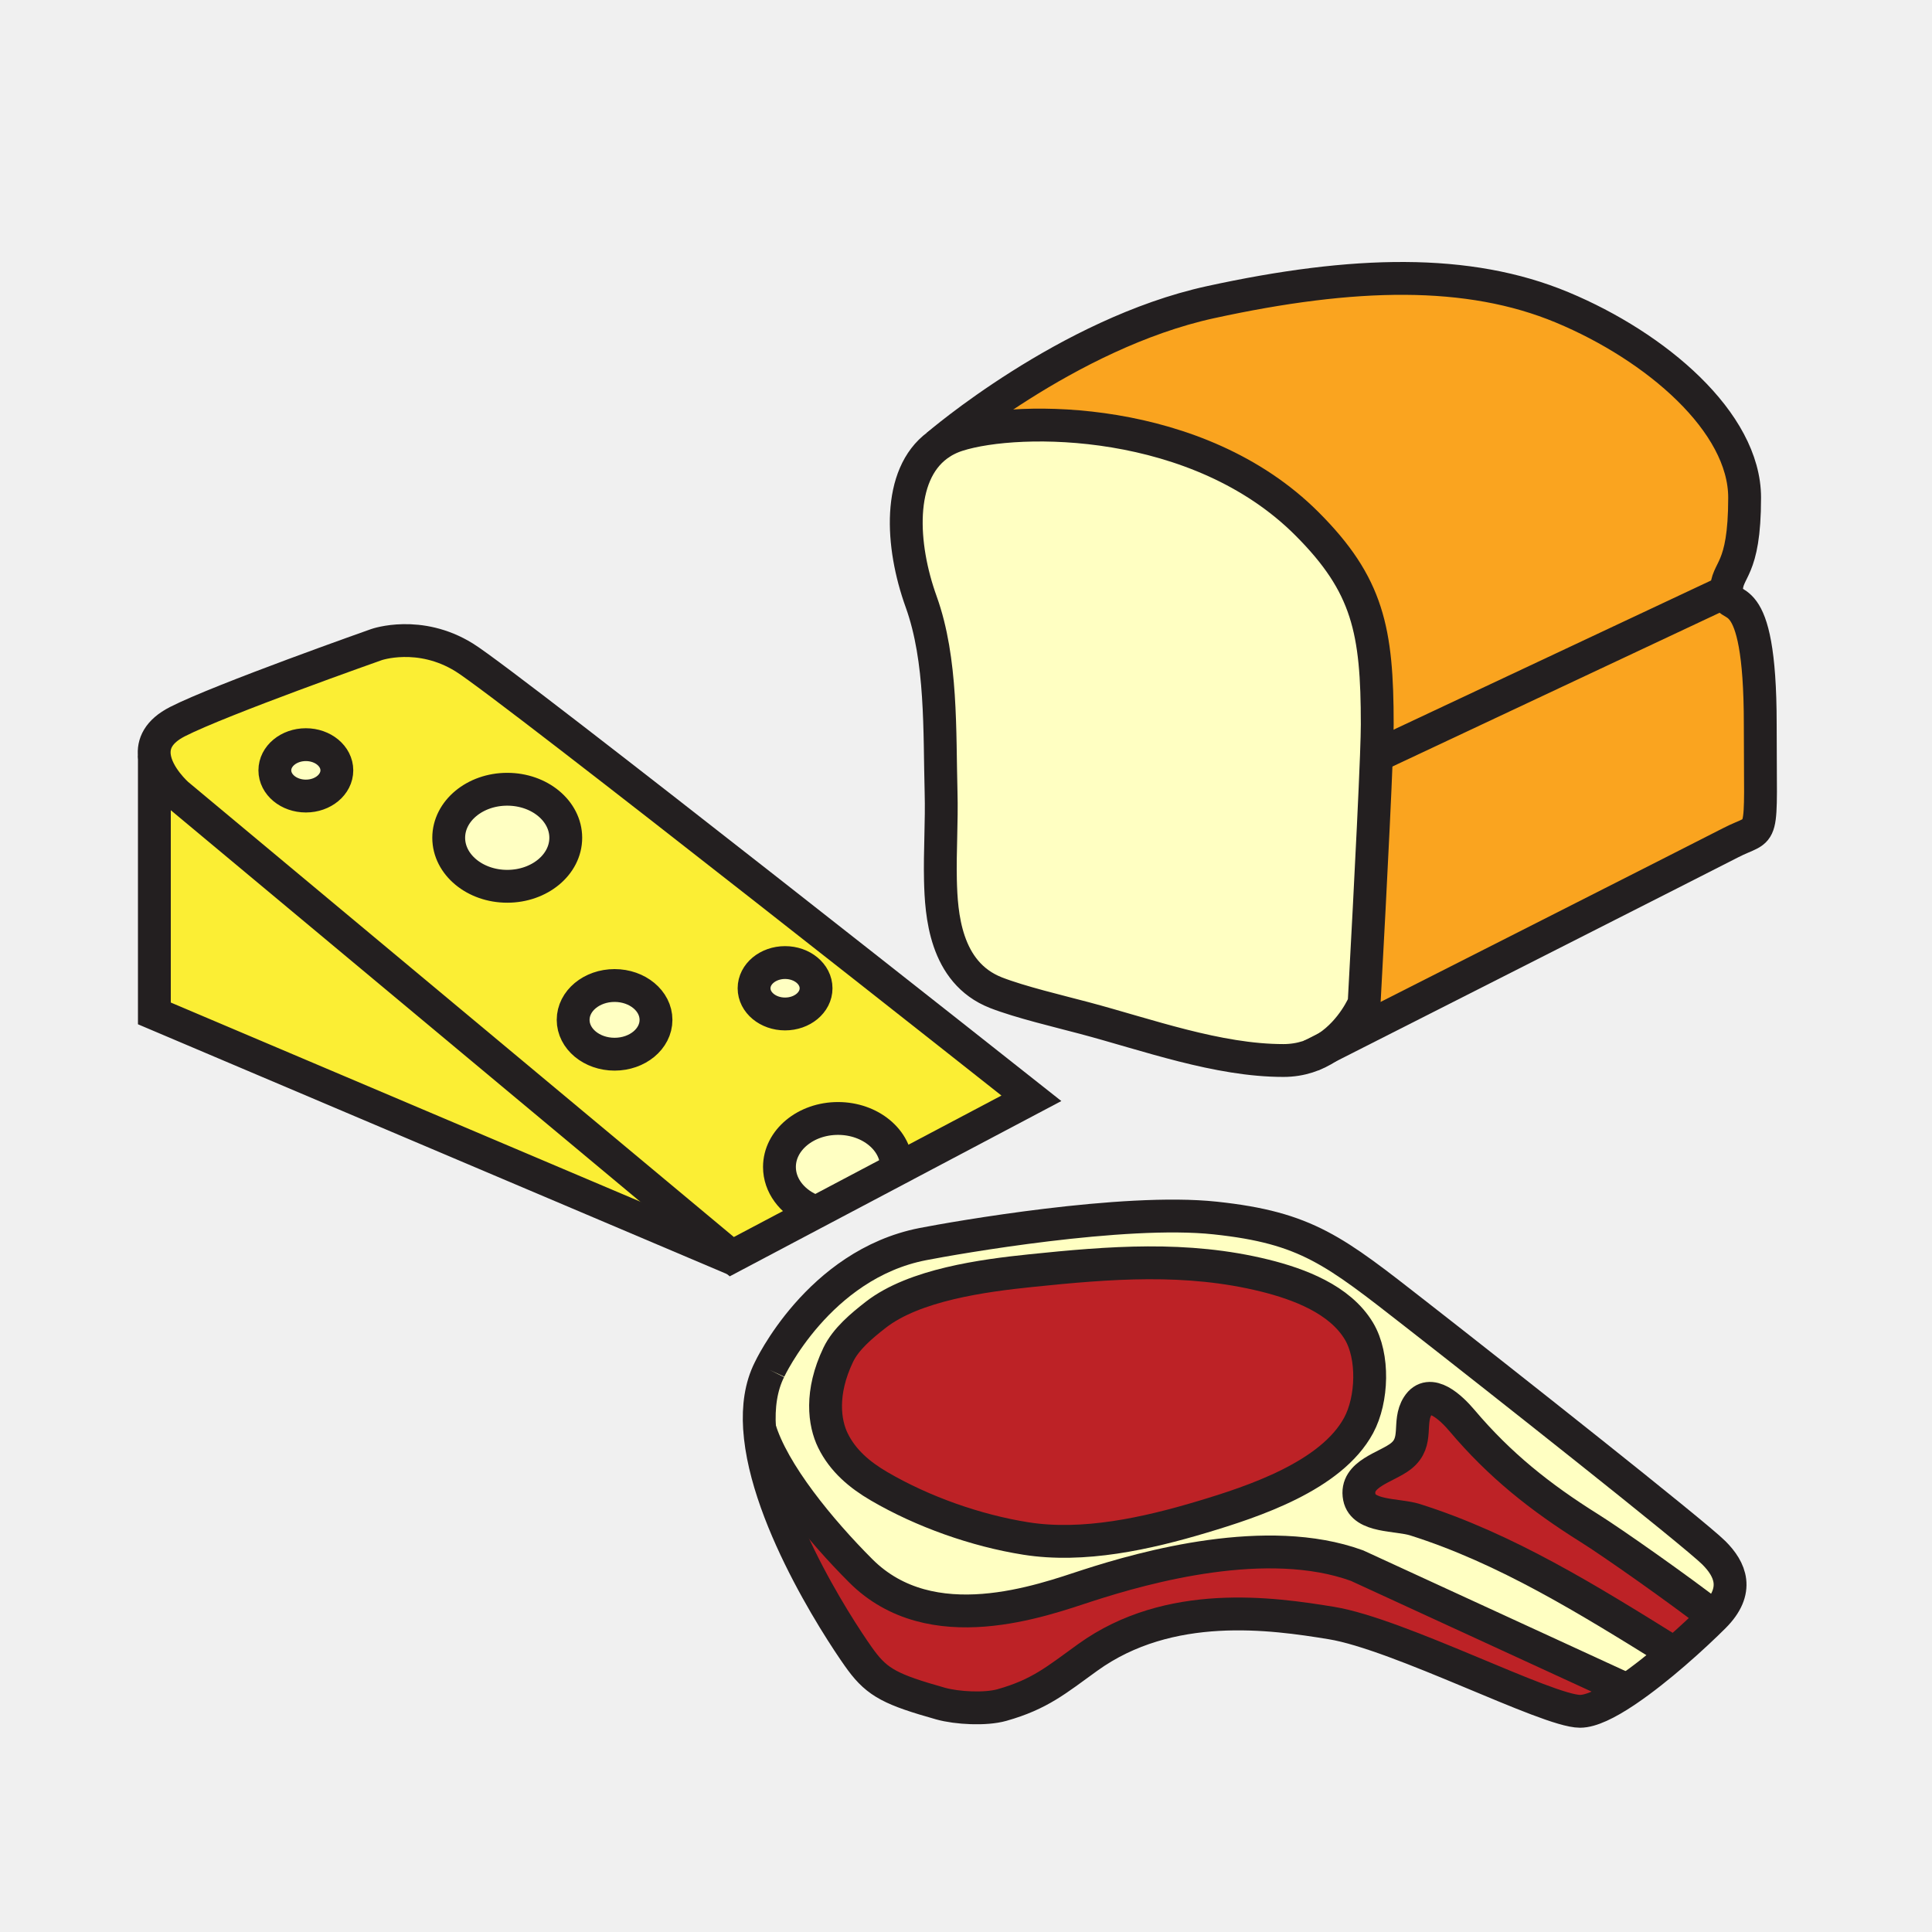
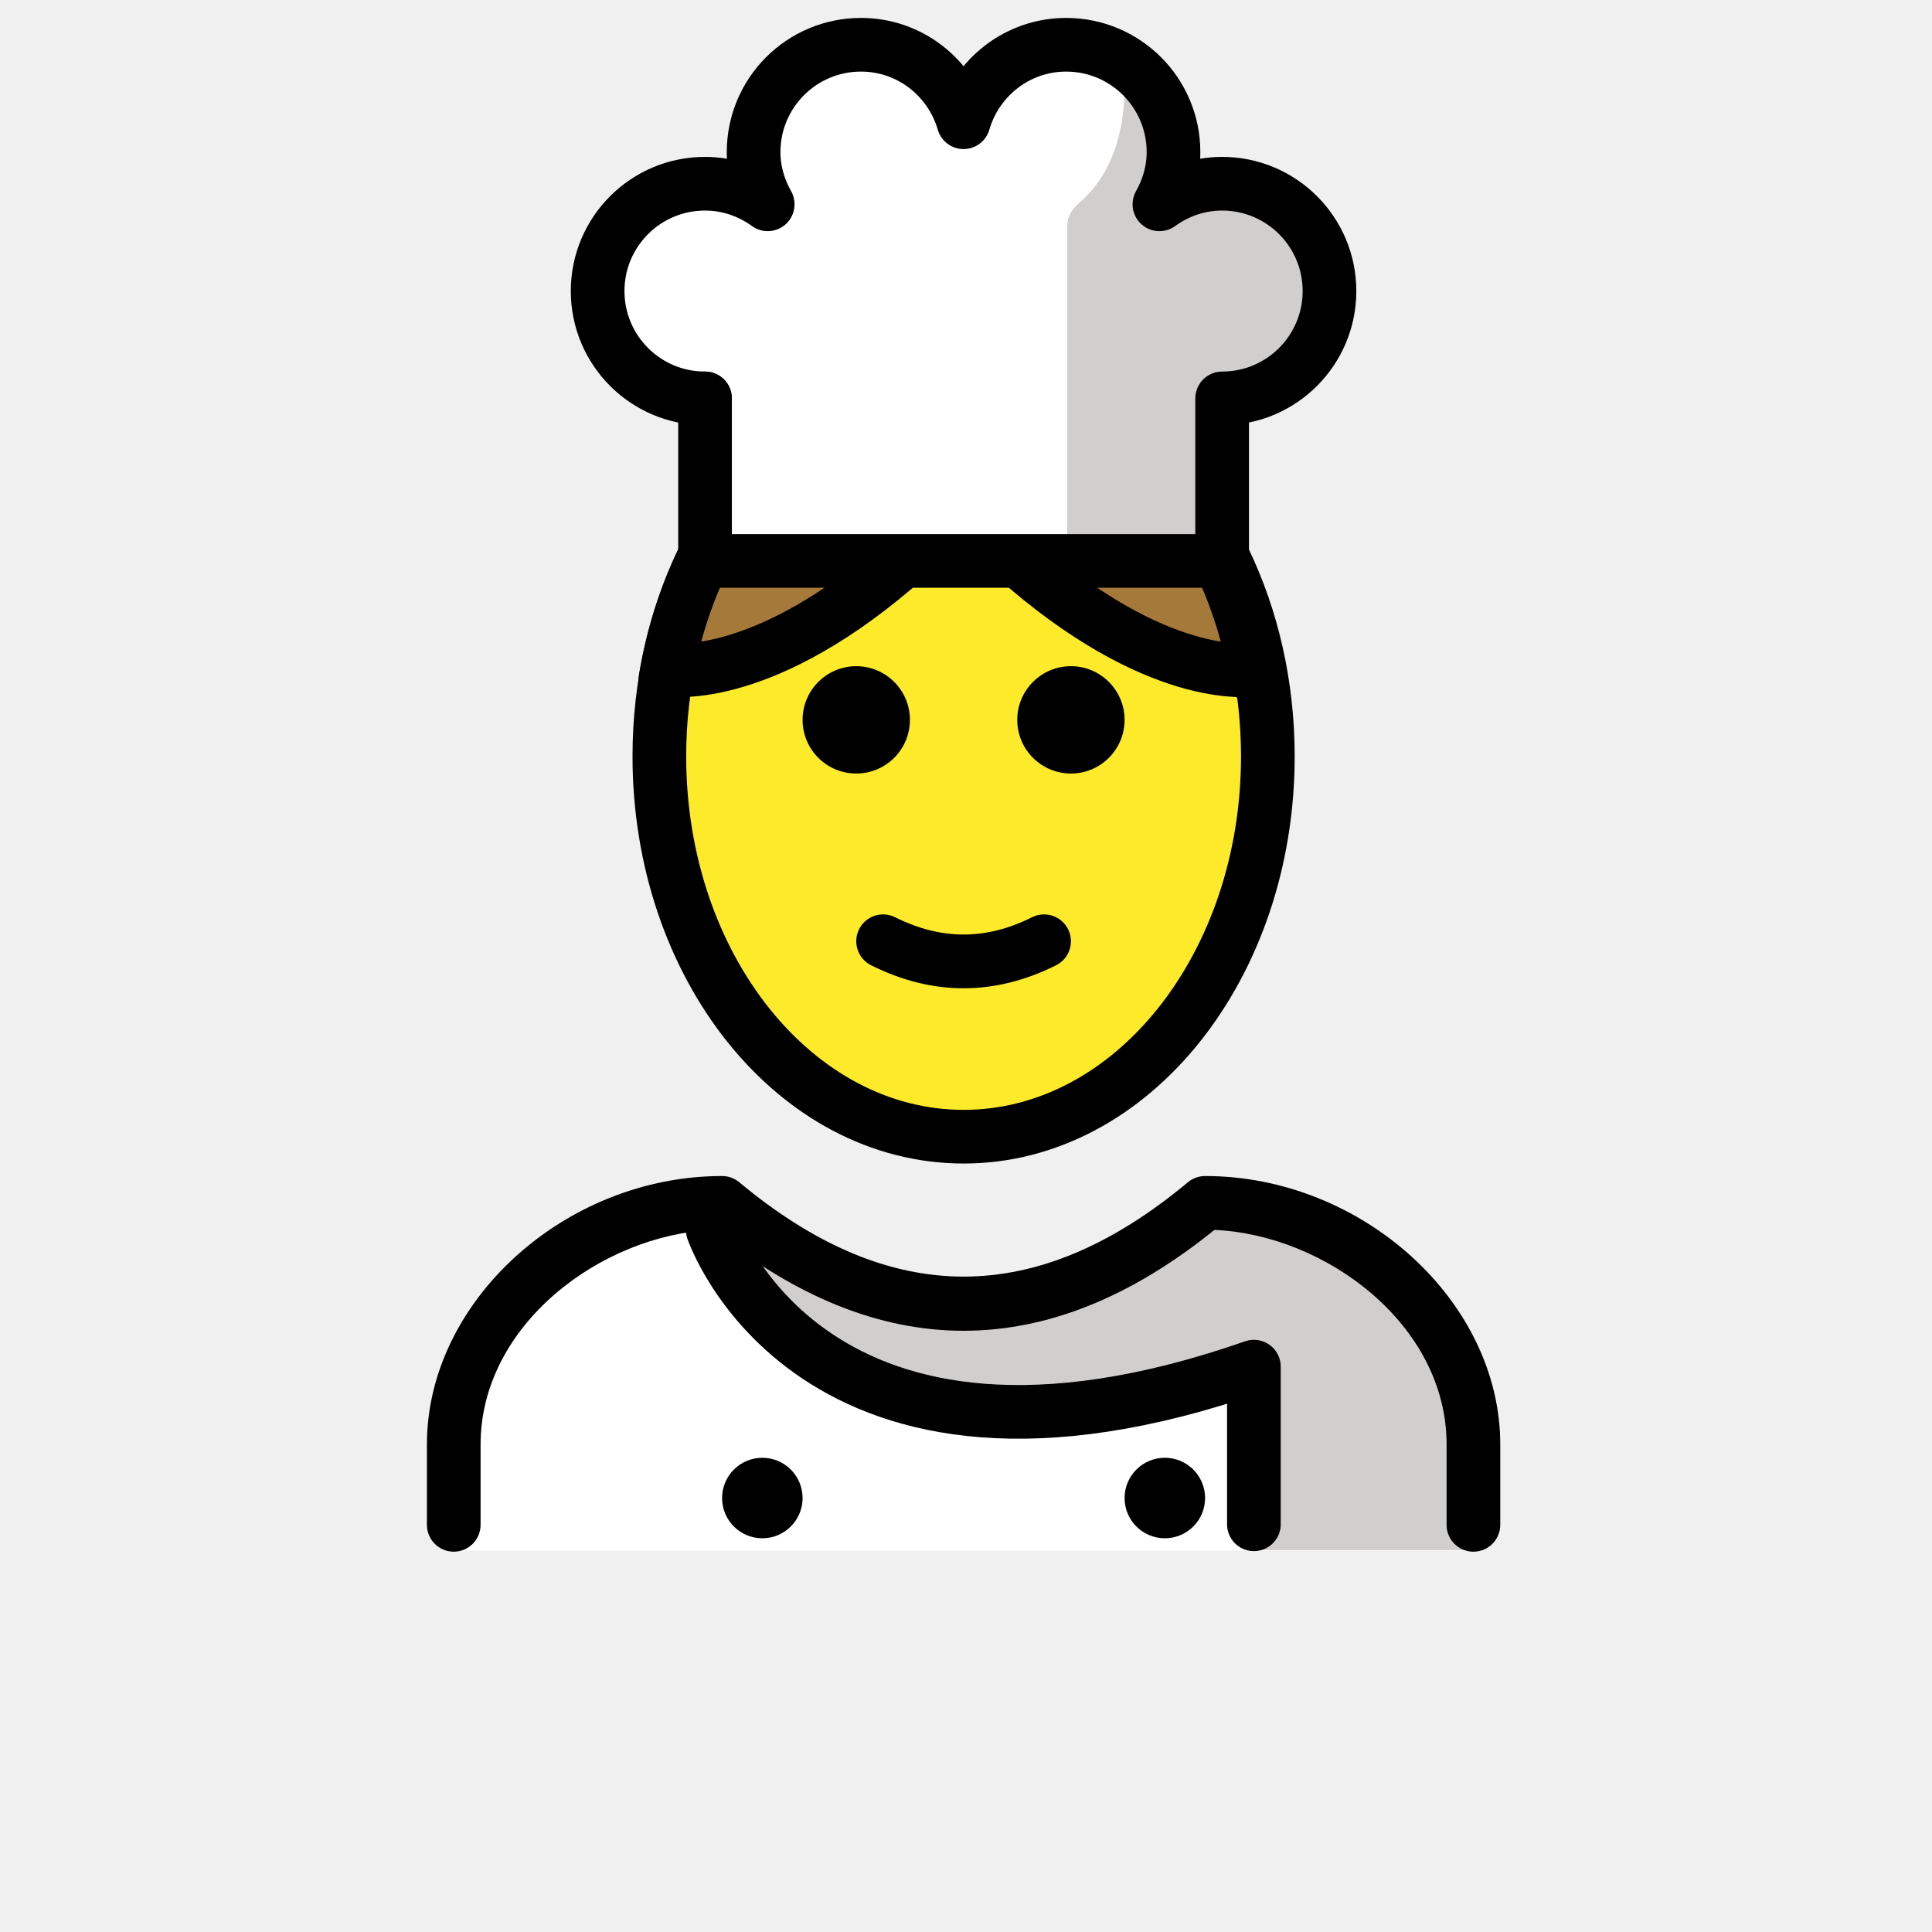
- <svg xmlns="http://www.w3.org/2000/svg" width="850.394" height="850.394" viewBox="0 0 850.394 850.394" overflow="visible">
-   <path d="M774.796 318.82c0 53.906 2.292 44.159-13.175 52.192-8.879 4.595-144.599 73.368-177.39 89.991 11.306-7.455 16.21-19.452 16.21-19.452s4.14-74.927 5.41-108.978l.278.01 153.768-72.263c0 10.335 14.899-6.887 14.899 58.5z" fill="#faa41f" />
-   <path d="M754.414 683.522c7.187 7.196 11.513 16.54 0 28.032-15.342-11.936-44.788-32.647-54.711-38.853-21.878-13.701-39.564-27.784-56.208-47.453-4.636-5.492-14.196-14.712-19.431-6.474-4.626 7.27.578 15.797-7.341 22.105-6.351 5.08-20.434 7.682-18.399 18.12 1.734 8.91 16.736 7.465 24.521 9.922 39.946 12.638 76.053 35.053 113.563 58.397l.423.495c-6.504 5.606-13.722 11.409-20.566 16.045l-118.973-54.742c-39.544-14.372-92.985.506-118.498 8.756-20.112 6.535-68.793 24.655-99.923-6.463-17.707-17.718-38.697-43.075-44.541-62.744-.011-.011-.011-.021-.011-.021-.588-9.447.599-18.244 4.336-25.719 0 0 21.486-46.317 67.535-55.32 14.104-2.747 88.432-15.818 128.709-11.481 40.246 4.295 52.48 14.361 88.421 42.414 35.951 28.034 122.721 96.591 131.094 104.984zm-156.399-56.115c6.133-11.347 6.804-30.417.134-41.516-8.404-14.011-26.452-20.712-41.495-24.439-34.402-8.497-68.309-5.74-102.989-2.157-20.846 2.157-51.16 6.185-68.165 19.41-6.153 4.791-13.185 10.624-16.541 17.635-7.981 16.695-6.112 30.015-2.333 37.717 4.377 8.941 11.801 15.178 20.34 20.154 19.163 11.202 42.642 19.503 64.54 22.973 25.327 4.036 53.225-2.158 77.674-9.489 22.311-6.68 56.775-17.976 68.835-40.288z" fill="#ffffc2" />
-   <path d="M736.408 727.32c-37.51-23.345-73.616-45.76-113.563-58.397-7.785-2.457-22.787-1.012-24.521-9.922-2.034-10.438 12.049-13.04 18.399-18.12 7.919-6.309 2.715-14.836 7.341-22.105 5.234-8.238 14.795.981 19.431 6.474 16.644 19.669 34.33 33.752 56.208 47.453 9.923 6.205 39.369 26.917 54.711 38.853-3.902 3.902-10.283 9.963-17.583 16.261l-.423-.497zM716.265 743.86c-.382.269-.765.526-1.146.774-7.65 5.101-14.743 8.621-19.647 8.621-14.383 0-79.708-34.02-109.516-38.872-25.956-4.244-71.199-10.77-107.161 15.136-13.824 9.964-21.072 16.251-37.758 20.97-7.186 2.034-19.751 1.404-27.04-.641-21.476-6.061-27.64-9.106-34.918-18.904-5.193-6.97-42.136-60.771-44.748-102.277 5.844 19.669 26.834 45.026 44.541 62.744 31.129 31.118 79.811 12.998 99.923 6.463 25.513-8.25 78.954-23.128 118.498-8.756l118.972 54.742z" fill="#bd2226" />
-   <path d="M584.231 461.003c-5.101 3.355-11.492 5.792-19.328 5.792-28.931 0-59.946-11.347-87.616-18.698-10.841-2.891-28.331-7.011-38.945-11.171-22.549-8.869-24.036-34.877-24.397-49.446-.299-12.772.64-25.874.279-38.77-.723-26.886.485-58.129-8.745-83.796-9.034-25.048-10.593-55.795 7.124-68.887 2.561-1.9 5.524-3.428 8.931-4.512 26.968-8.601 105.809-8.89 153.694 38.986 26.958 26.948 30.985 47.04 30.985 88.318 0 2.809-.135 7.609-.361 13.753-1.271 34.051-5.41 108.978-5.41 108.978s-4.905 11.998-16.211 19.453z" fill="#ffffc2" />
-   <path d="M598.148 585.892c6.67 11.099 5.999 30.169-.134 41.516-12.06 22.312-46.523 33.607-68.835 40.287-24.449 7.331-52.347 13.525-77.674 9.489-21.898-3.47-45.377-11.771-64.54-22.973-8.539-4.977-15.962-11.213-20.34-20.154-3.779-7.702-5.648-21.021 2.333-37.717 3.356-7.011 10.387-12.844 16.541-17.635 17.005-13.226 47.319-17.253 68.165-19.41 34.681-3.583 68.587-6.34 102.989 2.157 15.043 3.728 33.091 10.429 41.495 24.44z" fill="#bd2226" />
-   <path d="M412.592 196.017s57.106-49.229 120.19-63.002c63.095-13.763 113.563-14.919 154.841 2.292 41.3 17.211 80.296 50.458 80.296 83.734 0 33.256-8.021 30.964-8.021 41.278L606.13 332.583l-.278-.01c.227-6.144.361-10.944.361-13.753 0-41.278-4.027-61.37-30.985-88.318-47.886-47.876-126.727-47.587-153.694-38.986-3.407 1.084-6.371 2.612-8.931 4.512l-.011-.011z" fill="#faa41f" />
-   <path d="M395.102 514.547v.011l-37.593 19.864-1.084-2.055c-7.95-3.623-13.339-10.654-13.339-18.708 0-11.791 11.533-21.352 25.771-21.352 14.228 0 25.771 9.561 25.771 21.352l.474.888zM345.553 423.679c7.537 0 13.649 5.069 13.649 11.326 0 6.246-6.112 11.306-13.649 11.306-7.526 0-13.639-5.06-13.639-11.306 0-6.257 6.112-11.326 13.639-11.326z" fill="#ffffc2" />
-   <path d="M322.105 553.142l-.258.599L67.95 446.063V332.738c1.001 8.89 10.17 16.933 10.17 16.933l243.985 203.471z" fill="#fbee34" />
-   <path d="M270.512 433.786c10.067 0 18.234 6.773 18.234 15.126 0 8.343-8.167 15.105-18.234 15.105-10.066 0-18.233-6.763-18.233-15.105 0-8.352 8.167-15.126 18.233-15.126z" fill="#ffffc2" />
-   <path d="M67.95 332.738c-.588-5.234 1.631-10.748 10.17-15.105 19.163-9.778 87.596-33.907 87.596-33.907s18.853-6.598 38.625 5.658c19.792 12.235 249.643 194.043 249.643 194.043l-58.882 31.119-.475-.888c0-11.791-11.543-21.352-25.771-21.352-14.238 0-25.771 9.561-25.771 21.352 0 8.054 5.389 15.085 13.339 18.708l1.084 2.055-35.403 18.72L78.12 349.67s-9.168-8.043-10.17-16.932zm155.316 14.661c-14.217 0-25.76 9.561-25.76 21.362 0 11.791 11.543 21.352 25.76 21.352 14.228 0 25.76-9.561 25.76-21.352 0-11.801-11.532-21.362-25.76-21.362zm135.936 87.606c0-6.257-6.112-11.326-13.649-11.326-7.526 0-13.639 5.069-13.639 11.326 0 6.246 6.112 11.306 13.639 11.306 7.537 0 13.649-5.06 13.649-11.306zm-70.456 13.907c0-8.353-8.167-15.126-18.234-15.126-10.066 0-18.233 6.773-18.233 15.126 0 8.343 8.167 15.105 18.233 15.105 10.067.001 18.234-6.762 18.234-15.105zM148.267 339.077c0-6.236-6.102-11.306-13.639-11.306s-13.649 5.07-13.649 11.306c0 6.247 6.112 11.316 13.649 11.316s13.639-5.069 13.639-11.316z" fill="#fbee34" />
-   <path d="M223.266 390.113c-14.217 0-25.76-9.561-25.76-21.352 0-11.801 11.543-21.362 25.76-21.362 14.228 0 25.76 9.561 25.76 21.362 0 11.791-11.532 21.352-25.76 21.352zM134.628 327.771c7.537 0 13.639 5.07 13.639 11.306 0 6.247-6.102 11.316-13.639 11.316s-13.649-5.069-13.649-11.316c0-6.236 6.112-11.306 13.649-11.306z" fill="#ffffc2" />
-   <g fill="none" stroke="#231f20" stroke-width="14.455">
-     <path d="M67.95 332.738c-.588-5.234 1.631-10.748 10.17-15.105 19.163-9.778 87.596-33.907 87.596-33.907s18.853-6.598 38.625 5.658c19.792 12.235 249.643 194.043 249.643 194.043l-58.882 31.119v.011l-37.593 19.864-35.403 18.72L78.12 349.67s-9.168-8.043-10.17-16.932z" />
-     <path d="M67.95 332.542v113.521L321.847 553.74l2.075.877M249.026 368.761c0 11.791-11.533 21.352-25.76 21.352-14.217 0-25.76-9.561-25.76-21.352 0-11.801 11.543-21.362 25.76-21.362 14.228 0 25.76 9.561 25.76 21.362zM356.425 532.367c-7.95-3.623-13.339-10.654-13.339-18.708 0-11.791 11.533-21.352 25.771-21.352 14.228 0 25.771 9.561 25.771 21.352M288.746 448.912c0 8.343-8.167 15.105-18.234 15.105-10.066 0-18.233-6.763-18.233-15.105 0-8.353 8.167-15.126 18.233-15.126 10.067 0 18.234 6.774 18.234 15.126zM359.202 435.005c0 6.246-6.112 11.306-13.649 11.306-7.526 0-13.639-5.06-13.639-11.306 0-6.257 6.112-11.326 13.639-11.326 7.537 0 13.649 5.069 13.649 11.326zM148.267 339.077c0 6.247-6.102 11.316-13.639 11.316s-13.649-5.069-13.649-11.316c0-6.236 6.112-11.306 13.649-11.306s13.639 5.07 13.639 11.306zM584.231 461.003c-5.101 3.355-11.492 5.792-19.328 5.792-28.931 0-59.946-11.347-87.616-18.698-10.841-2.891-28.331-7.011-38.945-11.171-22.549-8.869-24.036-34.877-24.397-49.446-.299-12.772.64-25.874.279-38.77-.723-26.886.485-58.129-8.745-83.796-9.034-25.048-10.593-55.795 7.124-68.887 2.561-1.9 5.524-3.428 8.931-4.512 26.968-8.601 105.809-8.89 153.694 38.986 26.958 26.948 30.985 47.04 30.985 88.318 0 2.809-.135 7.609-.361 13.753-1.271 34.051-5.41 108.978-5.41 108.978s-4.905 11.998-16.211 19.453z" />
-     <path d="M412.592 196.017s57.106-49.229 120.19-63.002c63.095-13.763 113.563-14.919 154.841 2.292 41.3 17.211 80.296 50.458 80.296 83.734 0 33.256-8.021 30.964-8.021 41.278 0 10.335 14.898-6.887 14.898 58.5 0 53.906 2.292 44.159-13.175 52.192-8.879 4.595-144.599 73.368-177.39 89.991-4.522 2.292-7.094 3.593-7.094 3.593M759.897 260.32L606.13 332.583M368.959 596.34c3.356-7.011 10.387-12.844 16.541-17.635 17.005-13.226 47.319-17.253 68.165-19.41 34.681-3.583 68.587-6.34 102.989 2.157 15.043 3.728 33.091 10.429 41.495 24.439 6.67 11.099 5.999 30.169-.134 41.516-12.06 22.312-46.523 33.607-68.835 40.287-24.449 7.331-52.347 13.525-77.674 9.489-21.898-3.47-45.377-11.771-64.54-22.973-8.539-4.977-15.962-11.213-20.34-20.154-3.779-7.702-5.648-21.021 2.333-37.716z" />
-     <path d="M334.33 628.667c5.844 19.669 26.834 45.026 44.541 62.744 31.129 31.118 79.811 12.998 99.923 6.463 25.513-8.25 78.954-23.128 118.498-8.756l118.973 54.742" />
-     <path d="M338.656 602.928c-3.737 7.475-4.925 16.271-4.336 25.719 0 0 0 .01.011.021 2.612 41.506 39.554 95.308 44.748 102.277 7.279 9.798 13.443 12.844 34.918 18.904 7.289 2.045 19.854 2.675 27.04.641 16.686-4.719 23.934-11.006 37.758-20.97 35.962-25.905 81.205-19.38 107.161-15.136 29.808 4.853 95.133 38.872 109.516 38.872 4.904 0 11.997-3.521 19.647-8.621.382-.248.765-.506 1.146-.774 6.845-4.636 14.063-10.438 20.566-16.045 7.3-6.298 13.681-12.358 17.583-16.261 11.513-11.492 7.187-20.836 0-28.032-8.373-8.394-95.143-76.95-131.094-104.982-35.94-28.053-48.175-38.119-88.421-42.414-40.277-4.337-114.605 8.734-128.709 11.481-46.048 9.002-67.534 55.32-67.534 55.32" />
-     <path d="M736.408 727.32c-37.51-23.345-73.616-45.76-113.563-58.397-7.785-2.457-22.787-1.012-24.521-9.922-2.034-10.438 12.049-13.04 18.399-18.12 7.919-6.309 2.715-14.836 7.341-22.105 5.234-8.238 14.795.981 19.431 6.474 16.644 19.669 34.33 33.752 56.208 47.453 9.923 6.205 39.369 26.917 54.711 38.853" />
+ <svg xmlns="http://www.w3.org/2000/svg" id="emoji" viewBox="0 0 72 72" version="1.1">
+   <g id="color">
+     <path fill="#FFFFFF" d="M26.275,20.904h19.271v-0.562v-5.495c2.209,0,4-1.791,4-4c0-2.209-1.791-4-4-4 c-0.876,0-1.679,0.289-2.338,0.767c0.325-0.578,0.525-1.236,0.525-1.946c0-2.209-1.791-4-4-4 c-1.82,0-3.339,1.223-3.824,2.887c-0.484-1.664-2.003-2.887-3.824-2.887c-2.209,0-4,1.791-4,4 c0,0.71,0.201,1.368,0.525,1.946c-0.659-0.477-1.462-0.767-2.338-0.767c-2.209,0-4,1.791-4,4c0,2.209,1.791,4,4,4" />
+     <path fill="#FFFFFF" d="M54.848,57.79c0,0,2-12.802-10-12.802c-3.192,2.128-5.926,3.598-9,3.592h0.125 c-3.074,0.006-5.808-1.464-9-3.592c-12,0-10,12.802-10,12.802" />
+     <path fill="#D0CFCE" d="M47.768,7.081c-0.987-0.674-4.059,0.378-4.059,0.378c1.498-3.758-1.934-5.638-1.934-5.638 s0.8,3.729-1.567,5.748c-0.254,0.217-0.434,0.506-0.434,0.84v12.303h0.637l0.312,0.036h5.323v-0.562v-5.495 c2.209,0,4-1.791,4-4C50.047,9.1,49.116,7.724,47.768,7.081l-0.018,0.397" />
+     <path fill="#D0CFCE" d="M44.254,45.139c-3.17,2.113-9.076,6.273-17.344,0c0.385,5.536,9.673,10.639,19.312,5.894 l0.419,6.737c4.238,0,8.18,0,8.18,0S56.254,45.139,44.254,45.139z" />
  </g>
-   <path fill="none" d="M0 0h850.394v850.394H0z" />
-   <path fill="none" d="M0 0h850.394v850.394H0z" />
+   <g id="hair" class="aac-hair-fill">
+     <path fill="#A57939" d="M45.425,20.867c0.653,1.35,1.131,2.848,1.394,4.443l-0.064-0.361 c0,0-3.29,0.62-8.457-3.762" />
+     <path fill="#A57939" d="M26.192,20.867c-0.653,1.35-1.131,2.848-1.394,4.443l0.064-0.361c0,0,3.29,0.62,8.457-3.762" />
+   </g>
+   <g id="skin" class="aac-skin-fill">
+     <path fill="#FCEA2B" d="M24.892,24.829c-0.209,1.077-0.32,2.202-0.32,3.36c0,7.828,5.077,14.173,11.339,14.173 S47.249,36.016,47.249,28.188c0-1.042-0.09-2.058-0.261-3.035c-3.47-0.227-6.289-1.819-8.69-4.285l-4.388,0 C31.323,22.928,28.367,24.335,24.892,24.829z" />
+   </g>
+   <g id="skin-shadow" />
+   <g id="line">
+     <path fill="none" stroke="#000000" stroke-linecap="round" stroke-linejoin="round" stroke-miterlimit="10" stroke-width="2" d="M26.2,20.867c-1.033,2.137-1.628,4.642-1.628,7.321c0,7.828,5.077,14.173,11.339,14.173 S47.249,36.016,47.249,28.188c0-2.679-0.595-5.184-1.628-7.321" />
+     <path d="M54.91,57.827c-0.552,0-1-0.448-1-1v-3c0-4.452-4.496-7.811-8.652-7.992c-6.205,5.012-12.491,5.012-18.696,0 c-4.156,0.182-8.652,3.541-8.652,7.992v3c0,0.552-0.448,1-1,1c-0.552,0-1-0.448-1-1v-3 c0-5.325,5.14-9.998,10.999-10h0.001c0.234,0,0.46,0.082,0.64,0.232c5.625,4.688,11.095,4.688,16.72,0 c0.18-0.15,0.406-0.232,0.64-0.232h0.001c5.859,0.003,10.999,4.675,10.999,10v3 C55.91,57.38,55.463,57.827,54.91,57.827z" />
+     <path d="M41.91,26.827c0,1.105-0.896,2-2,2s-2-0.895-2-2c0-1.103,0.896-2,2-2S41.91,25.724,41.91,26.827" />
+     <path d="M33.91,26.827c0,1.105-0.896,2-2,2s-2-0.895-2-2c0-1.103,0.896-2,2-2S33.91,25.724,33.91,26.827" />
+     <path d="M35.91,36.83c-1.152,0-2.304-0.286-3.447-0.858c-0.494-0.247-0.694-0.848-0.447-1.342 c0.246-0.494,0.846-0.694,1.342-0.447c1.718,0.859,3.388,0.859,5.105,0c0.495-0.247,1.095-0.046,1.342,0.447 c0.247,0.494,0.047,1.095-0.447,1.342C38.214,36.544,37.062,36.83,35.91,36.83z" />
+     <path fill="none" stroke="#000000" stroke-linecap="round" stroke-linejoin="round" stroke-miterlimit="10" stroke-width="2" d="M31.723,6.926" />
+     <path fill="none" stroke="#000000" stroke-linecap="round" stroke-linejoin="round" stroke-miterlimit="10" stroke-width="2" d="M26.562,45.835c0,0,3.665,10.858,20.167,5.096v5.875" />
+     <circle cx="28.41" cy="55.827" r="1.5" />
+     <circle cx="43.41" cy="55.827" r="1.5" />
+     <path fill="none" stroke="#000000" stroke-linecap="round" stroke-linejoin="round" stroke-miterlimit="10" stroke-width="2" d="M26.192,20.867c-0.653,1.35-1.131,2.848-1.394,4.443l0.064-0.361c0,0,3.29,0.62,8.457-3.762" />
+     <path fill="none" stroke="#000000" stroke-linecap="round" stroke-linejoin="round" stroke-miterlimit="10" stroke-width="2" d="M45.425,20.867c0.653,1.35,1.131,2.848,1.394,4.443l-0.064-0.361c0,0-3.29,0.62-8.457-3.762" />
+     <line x1="26.275" x2="26.275" y1="14.847" y2="20.904" fill="none" stroke="#000000" stroke-linecap="round" stroke-linejoin="round" stroke-miterlimit="10" stroke-width="2" />
+     <path fill="none" stroke="#000000" stroke-linecap="round" stroke-linejoin="round" stroke-miterlimit="10" stroke-width="2" d="M26.275,20.904h19.271v-0.562v-5.495c2.209,0,4-1.791,4-4c0-2.209-1.791-4-4-4c-0.876,0-1.679,0.289-2.338,0.767 c0.325-0.578,0.525-1.236,0.525-1.946c0-2.209-1.791-4-4-4c-1.82,0-3.339,1.223-3.824,2.887 c-0.484-1.664-2.003-2.887-3.824-2.887c-2.209,0-4,1.791-4,4c0,0.71,0.201,1.368,0.525,1.946 c-0.659-0.477-1.462-0.767-2.338-0.767c-2.209,0-4,1.791-4,4c0,2.209,1.791,4,4,4" />
+   </g>
</svg>
